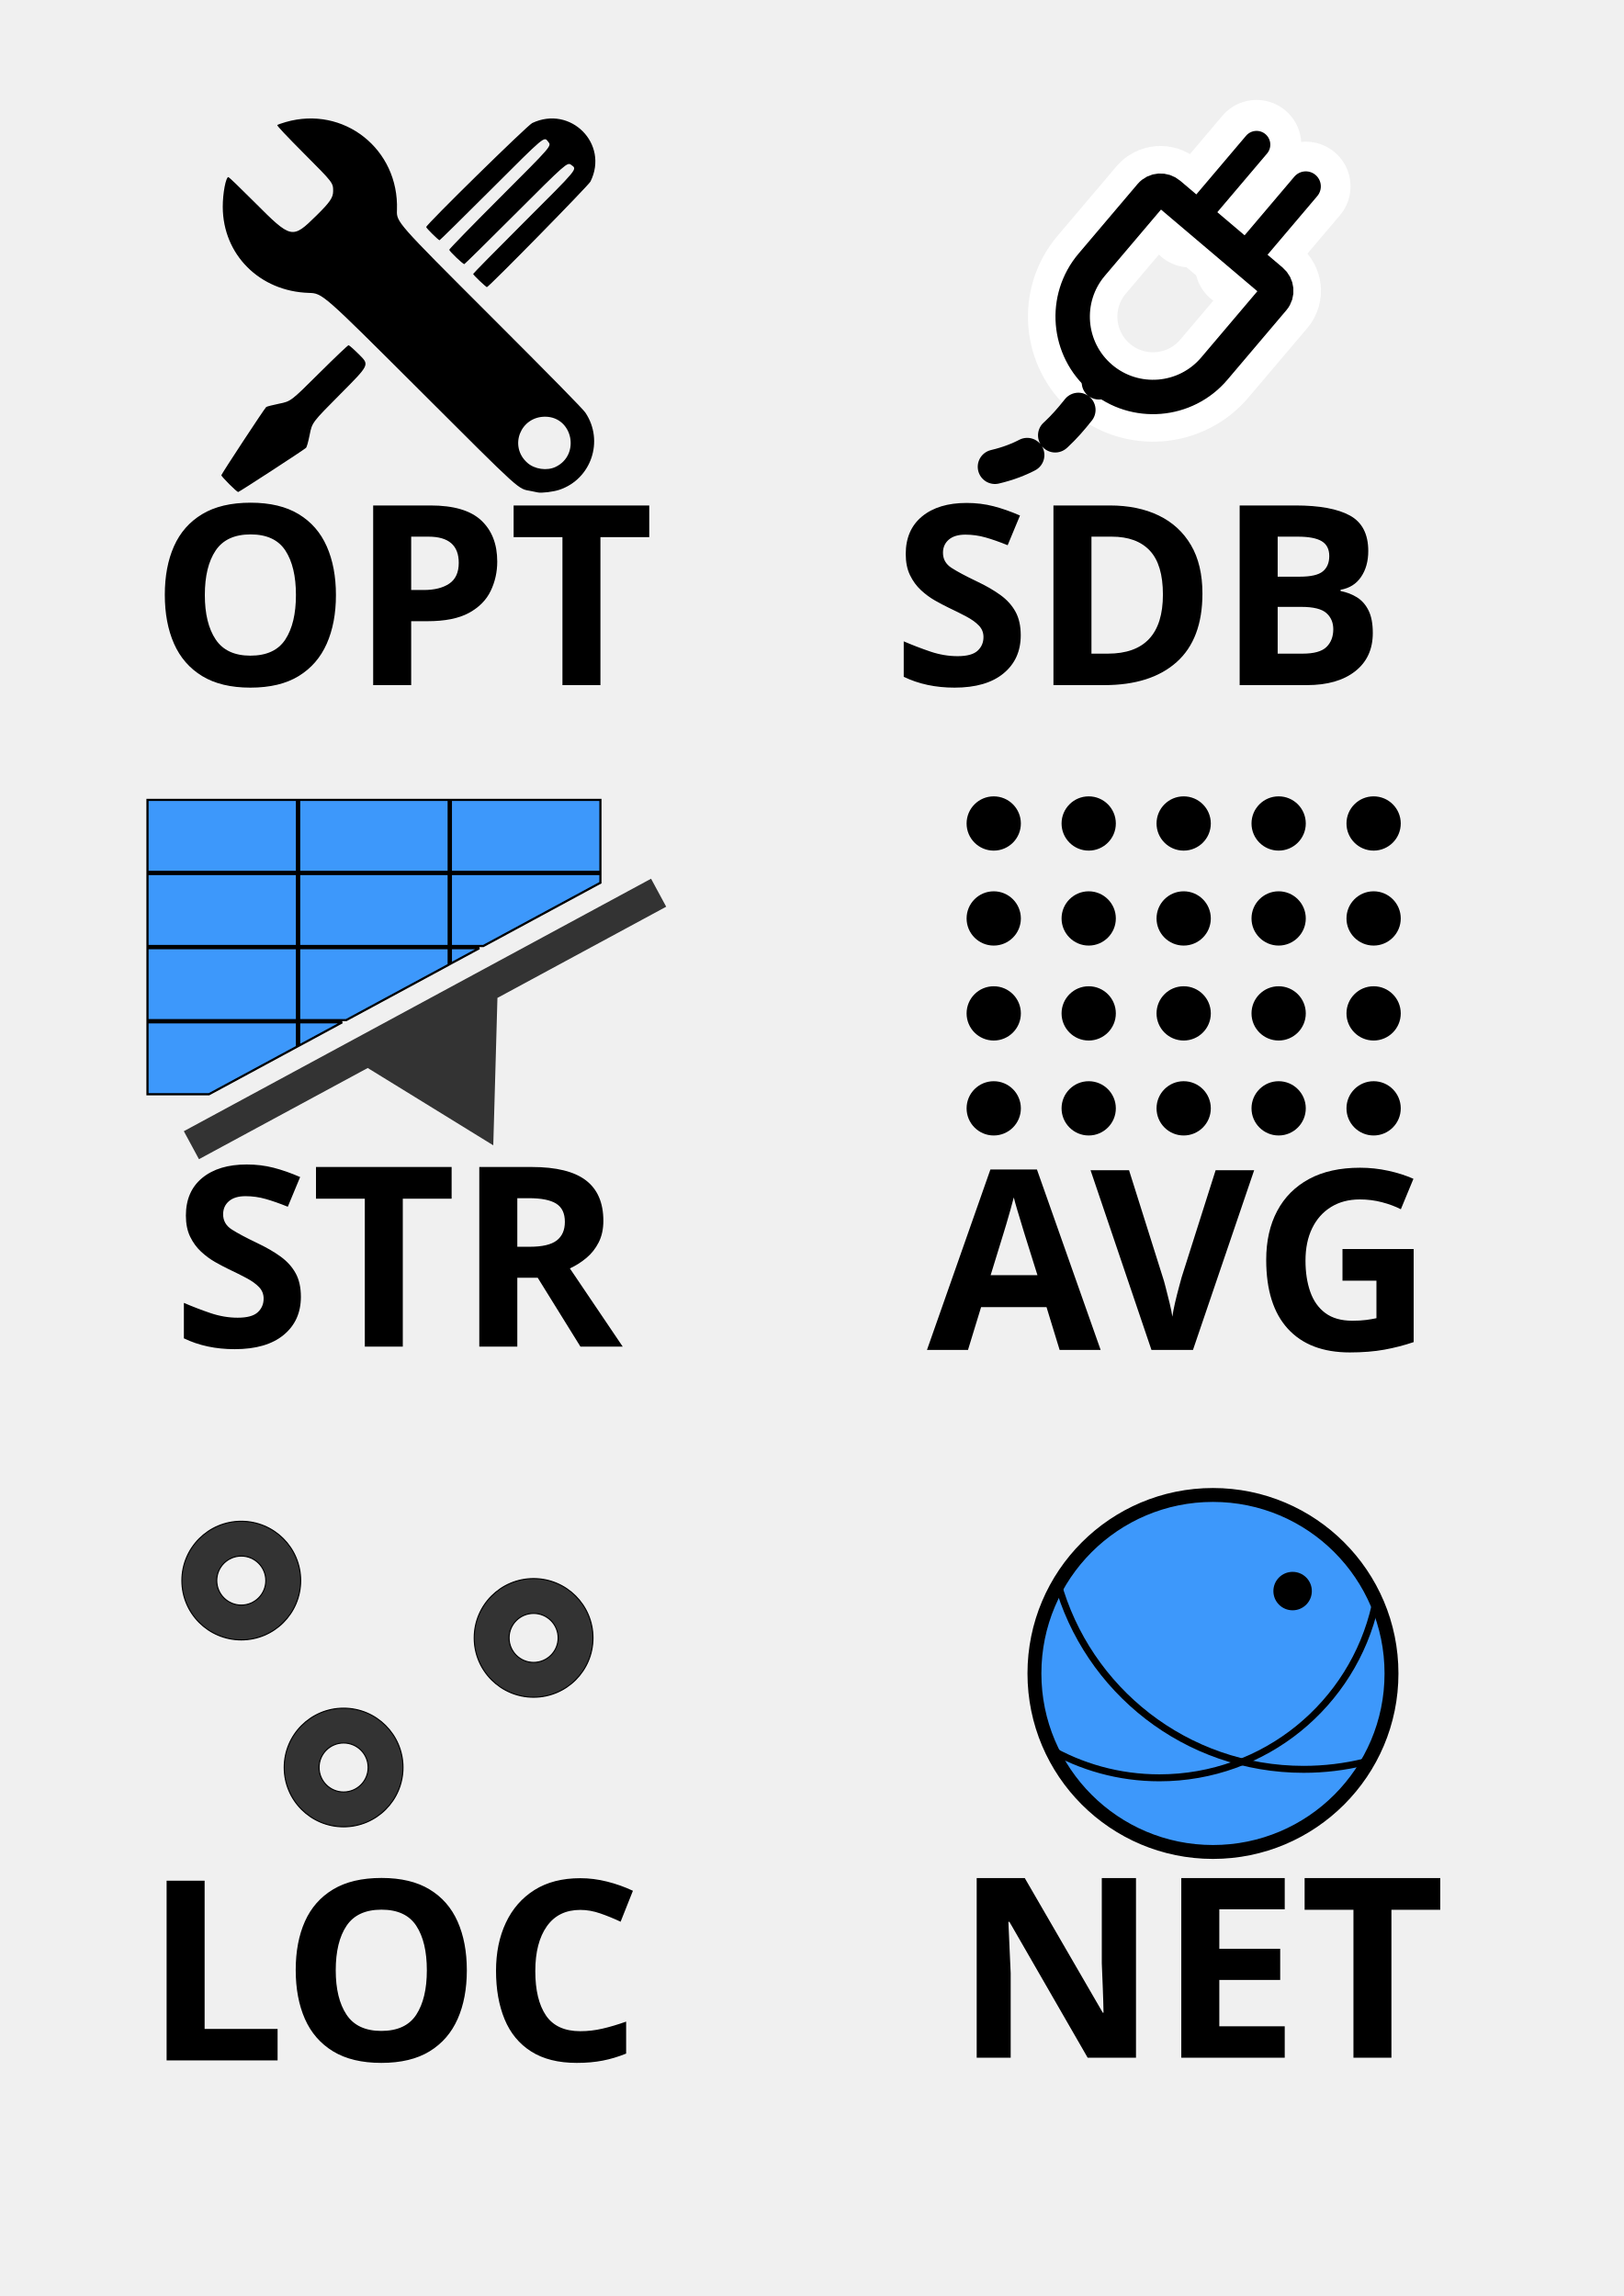
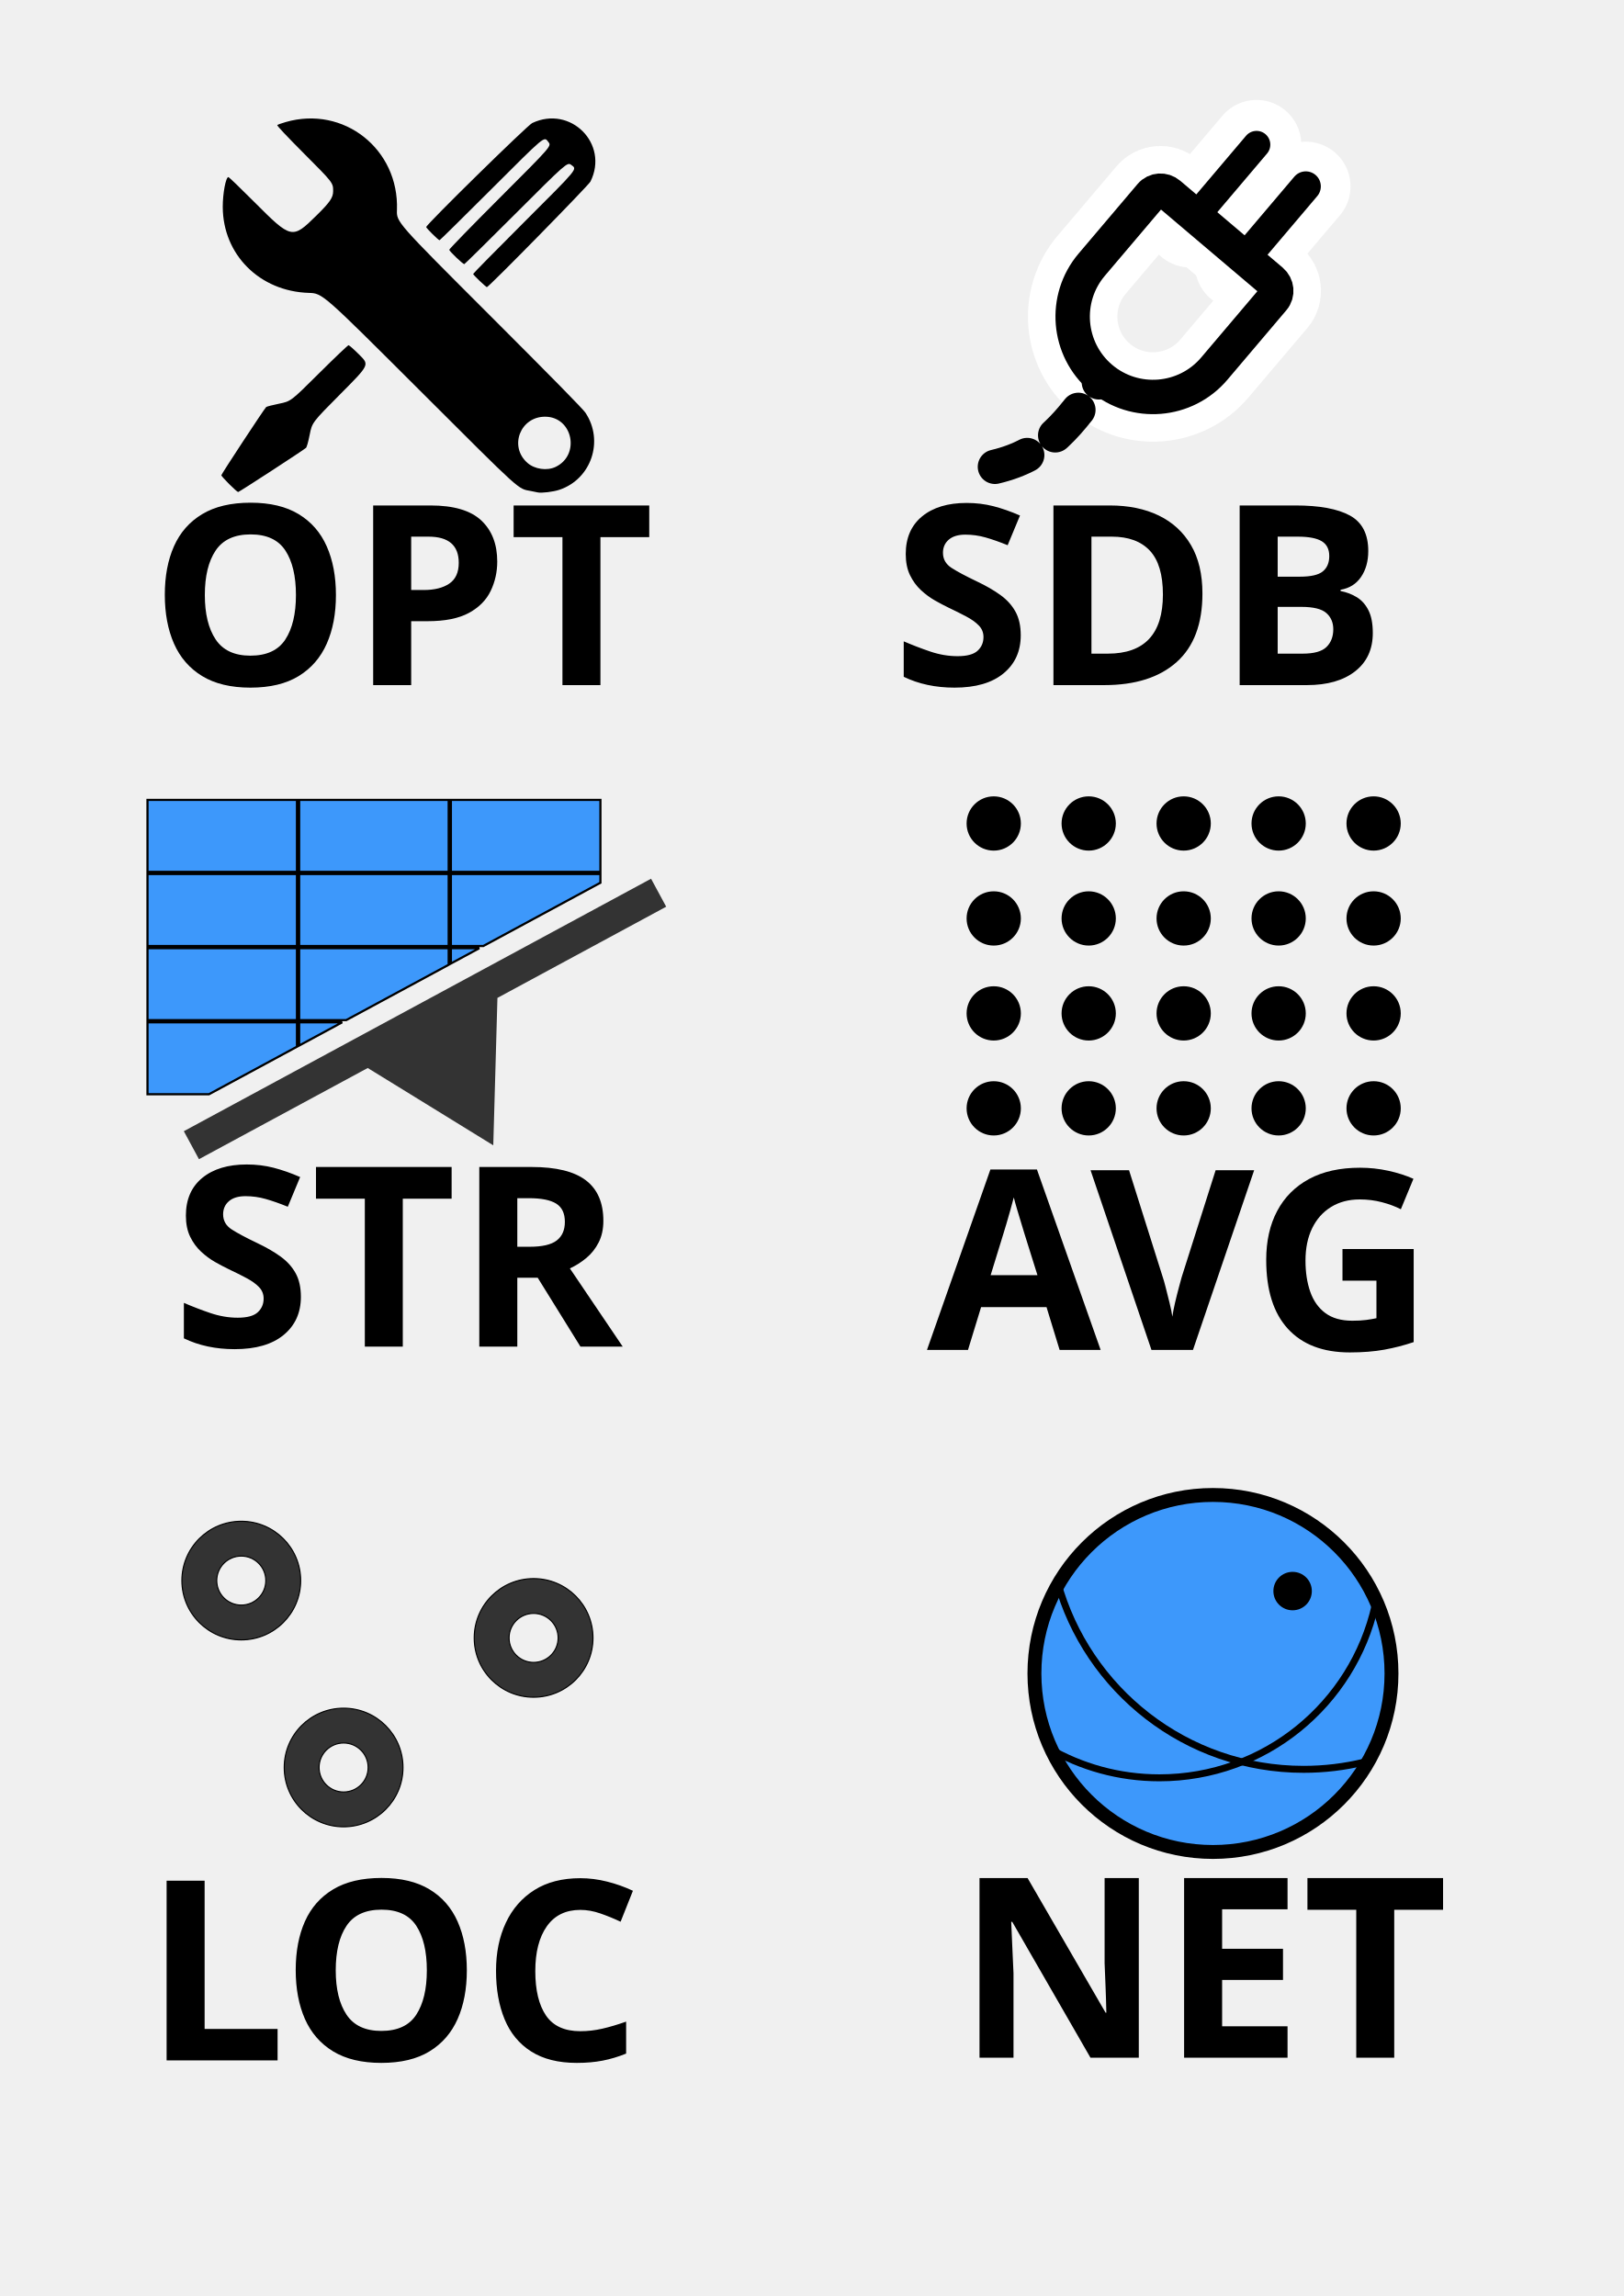
<svg xmlns="http://www.w3.org/2000/svg" width="744.094" height="1052.362" id="svg2" version="1.1">
  <defs id="defs4" />
  <g id="layer1">
    <text xml:space="preserve" style="font-style:normal;font-weight:normal;line-height:0%;font-family:sans-serif;letter-spacing:0px;word-spacing:0px;fill:#000000;fill-opacity:1;stroke:none" x="68.84" y="314.018" id="text3908">
      <tspan id="tspan3910" x="68.84" y="314.018" style="font-style:normal;font-variant:normal;font-weight:bold;font-stretch:normal;font-size:115.324px;line-height:1.25;font-family:Ubuntu;-inkscape-font-specification:'Ubuntu Bold'">OPT</tspan>
    </text>
    <rect style="fill:none;stroke:none;stroke-width:0.92;stroke-opacity:1" id="rect3916" width="283.25" height="283.25" x="47.802" y="47.651" />
    <g id="g3912-0" transform="translate(2.279384,302.787)">
      <path id="rect2985-5" d="m 65.312,63.844 0,32.969 68.5,0 0,-32.969 -68.5,0 z m 69.5,0 0,32.969 68.531,0 0,-32.969 -68.531,0 z m 69.531,0 0,32.969 68.531,0 0,-32.969 -68.531,0 z M 65.312,97.812 l 0,33 68.5,0 0,-33 -68.5,0 z m 69.5,0 0,33 68.531,0 0,-33 -68.531,0 z m 69.531,0 0,33 14.875,0 53.656,-29 0,-4 -68.531,0 z m -139.031,34 0,32.969 68.5,0 0,-32.969 -68.5,0 z m 69.5,0 0,32.969 21.562,0 46.969,-25.375 0,-7.594 -68.531,0 z m 69.531,0 0,7.031 13.031,-7.031 -13.031,0 z m -139.031,33.969 0,32.969 28.188,0 40.312,-21.781 0,-11.188 -68.5,0 z m 69.5,0 0,10.656 19.719,-10.656 -19.719,0 z" style="fill:#007aff;fill-opacity:0.744;fill-rule:evenodd;stroke:#000000;stroke-width:1px;stroke-linecap:butt;stroke-linejoin:miter;stroke-opacity:1" />
      <path id="rect3086-6" d="m 223.773,222.168 1.194,-42.227 0.713,-25.344 77.337,-41.798 -6.934,-12.829 -69.939,37.8 -74.239,40.124 -69.939,37.8 6.934,12.829 77.337,-41.798 21.592,13.289 35.944,22.155 z" style="fill:#333333;fill-rule:evenodd;stroke:none" />
    </g>
    <text xml:space="preserve" style="font-style:normal;font-weight:normal;line-height:0%;font-family:sans-serif;letter-spacing:0px;word-spacing:0px;fill:#000000;fill-opacity:1;stroke:none" x="78.955" y="617.229" id="text3908-0">
      <tspan id="tspan3910-0" x="78.955" y="617.229" style="font-style:normal;font-variant:normal;font-weight:bold;font-stretch:normal;font-size:115.324px;line-height:1.25;font-family:Ubuntu;-inkscape-font-specification:'Ubuntu Bold'">STR</tspan>
    </text>
    <rect style="fill:none;stroke:none;stroke-width:0.92;stroke-opacity:1" id="rect3916-4" width="283.25" height="283.25" x="44.569" y="350.863" />
    <text xml:space="preserve" style="font-style:normal;font-weight:normal;line-height:0%;font-family:sans-serif;letter-spacing:0px;word-spacing:0px;fill:#000000;fill-opacity:1;stroke:none" x="65.976" y="944.362" id="text3908-9">
      <tspan id="tspan3910-4" x="65.976" y="944.362" style="font-style:normal;font-variant:normal;font-weight:bold;font-stretch:normal;font-size:115.324px;line-height:1.25;font-family:Ubuntu;-inkscape-font-specification:'Ubuntu Bold'">LOC</tspan>
    </text>
    <rect style="fill:none;stroke:none;stroke-width:0.92;stroke-opacity:1" id="rect3916-6" width="283.25" height="283.25" x="41.983" y="677.995" />
    <path style="fill:#000000" d="m 246.369,225.688 c -0.43,-0.098 -1.751,-0.369 -2.934,-0.602 -6.389,-1.257 -3.314,1.526 -51.836,-46.909 -43.816,-43.737 -43.816,-43.737 -50.075,-43.93 -22.518,-0.694 -39.371,-17.527 -39.442,-39.395 -0.02,-6.202 1.395,-13.693 2.588,-13.693 0.262,0 5.581,5.117 11.819,11.371 17.083,17.126 17.41,17.198 28.504,6.283 6.214,-6.113 7.671,-8.24 7.675,-11.199 0.004,-3.844 0.008,-3.839 -13.414,-17.305 -8.021,-8.048 -12.432,-12.746 -12.191,-12.984 0.208,-0.205 1.944,-0.826 3.86,-1.379 26.59,-7.687 52.003,12.409 50.987,40.319 -0.201,5.52 -0.201,5.52 42.224,47.924 29.029,29.014 42.966,43.211 44.139,44.961 8.643,12.892 2.705,30.457 -11.951,35.35 -2.822,0.942 -8.211,1.586 -9.953,1.189 z m 8.216,-11.669 c 11.427,-5.423 7.949,-22.838 -4.598,-23.023 -11.502,-0.169 -16.891,13.587 -8.289,21.158 3.32,2.923 8.943,3.736 12.887,1.864 z m -149.55,7.873 c -1.986,-1.994 -3.611,-3.817 -3.611,-4.051 0,-0.54 19.833,-30.711 20.568,-31.289 0.301,-0.237 2.971,-0.924 5.932,-1.527 5.384,-1.097 5.384,-1.097 18.302,-13.946 7.105,-7.067 13.181,-12.85 13.503,-12.85 0.322,0 2.604,2.024 5.071,4.498 4.486,4.498 4.486,4.498 -8.636,17.702 -13.122,13.204 -13.122,13.204 -14.231,18.77 -0.694,3.481 -1.345,5.769 -1.737,6.109 -1.393,1.205 -30.596,20.21 -31.055,20.21 -0.272,0 -2.119,-1.632 -4.105,-3.626 z m 114.823,-93.102 c -1.664,-1.56 -3.026,-3.013 -3.026,-3.229 9e-5,-0.216 10.392,-10.779 23.094,-23.473 25.577,-25.562 24.642,-24.426 21.823,-26.522 -1.761,-1.309 -2.322,-0.816 -25.956,22.82 -12.471,12.473 -22.832,22.678 -23.023,22.678 -0.668,0 -6.892,-5.947 -6.892,-6.585 0,-0.354 10.387,-11.036 23.082,-23.737 24.187,-24.2 23.828,-23.784 22.271,-25.764 -1.956,-2.486 -1.073,-3.225 -26.372,22.051 -12.707,12.695 -23.251,23.082 -23.431,23.082 -0.5,0 -6.112,-5.548 -6.112,-6.043 0,-1.132 46.347,-46.613 48.578,-47.67 17.562,-8.323 35.323,9.524 26.694,26.824 -0.893,1.791 -46.63,48.405 -47.494,48.405 -0.115,0 -1.571,-1.276 -3.235,-2.836 z" id="path3790" />
    <path id="path3801" d="m 157.465,782.939 c -15.029,0 -27.211,12.17 -27.211,27.184 0,15.013 12.183,27.184 27.211,27.184 15.029,0 27.211,-12.17 27.211,-27.184 0,-15.013 -12.183,-27.184 -27.211,-27.184 z m 0,15.951 c 6.207,0 11.244,5.031 11.244,11.232 0,6.201 -5.036,11.232 -11.244,11.232 -6.207,0 -11.244,-5.031 -11.244,-11.232 0,-6.201 5.036,-11.232 11.244,-11.232 z" style="color:#000000;fill:#333333;fill-opacity:1;fill-rule:nonzero;stroke:#000000;stroke-width:0.5;stroke-linecap:butt;stroke-linejoin:miter;stroke-miterlimit:4;stroke-opacity:1;stroke-dasharray:none;stroke-dashoffset:0;marker:none;visibility:visible;display:inline;overflow:visible;enable-background:accumulate" />
    <path id="path3803" d="m 244.534,723.544 c -15.029,0 -27.211,12.17 -27.211,27.184 0,15.013 12.183,27.184 27.211,27.184 15.029,0 27.211,-12.17 27.211,-27.184 0,-15.013 -12.183,-27.184 -27.211,-27.184 z m 0,15.951 c 6.207,0 11.244,5.031 11.244,11.232 0,6.201 -5.036,11.232 -11.244,11.232 -6.207,0 -11.244,-5.031 -11.244,-11.232 0,-6.201 5.036,-11.232 11.244,-11.232 z" style="color:#000000;fill:#333333;fill-opacity:1;fill-rule:nonzero;stroke:#000000;stroke-width:0.5;stroke-linecap:butt;stroke-linejoin:miter;stroke-miterlimit:4;stroke-opacity:1;stroke-dasharray:none;stroke-dashoffset:0;marker:none;visibility:visible;display:inline;overflow:visible;enable-background:accumulate" />
    <path id="path3805" d="m 110.57,697.268 c -15.029,0 -27.211,12.17 -27.211,27.184 0,15.013 12.183,27.184 27.211,27.184 15.029,0 27.211,-12.17 27.211,-27.184 0,-15.013 -12.183,-27.184 -27.211,-27.184 z m 0,15.951 c 6.207,0 11.244,5.031 11.244,11.232 0,6.201 -5.036,11.232 -11.244,11.232 -6.207,0 -11.244,-5.031 -11.244,-11.232 0,-6.201 5.036,-11.232 11.244,-11.232 z" style="color:#000000;fill:#333333;fill-opacity:1;fill-rule:nonzero;stroke:#000000;stroke-width:0.5;stroke-linecap:butt;stroke-linejoin:miter;stroke-miterlimit:4;stroke-opacity:1;stroke-dasharray:none;stroke-dashoffset:0;marker:none;visibility:visible;display:inline;overflow:visible;enable-background:accumulate" />
-     <text xml:space="preserve" style="font-style:normal;font-weight:normal;line-height:0%;font-family:sans-serif;letter-spacing:0px;word-spacing:0px;fill:#000000;fill-opacity:1;stroke:none" x="437.216" y="943.151" id="text3908-9-1">
-       <tspan id="tspan3910-4-7" x="437.216" y="943.151" style="font-style:normal;font-variant:normal;font-weight:bold;font-stretch:normal;font-size:115.324px;line-height:1.25;font-family:Ubuntu;-inkscape-font-specification:'Ubuntu Bold'">NET</tspan>
+     <text xml:space="preserve" style="font-style:normal;font-weight:normal;line-height:0%;font-family:sans-serif;letter-spacing:0px;word-spacing:0px;fill:#000000;fill-opacity:1;stroke:none" x="438.502" y="943.151" id="text3908-9-1">
+       <tspan id="tspan3910-4-7" x="438.502" y="943.151" style="font-style:normal;font-variant:normal;font-weight:bold;font-stretch:normal;font-size:115.324px;line-height:1.25;font-family:Ubuntu;-inkscape-font-specification:'Ubuntu Bold'">NET</tspan>
    </text>
-     <rect style="fill:none;stroke:none" id="rect3916-6-4" width="283.25" height="283.25" x="413.223" y="676.784" />
+     <rect style="fill:none;stroke:none" id="rect3916-6-4" width="283.25" height="283.25" x="414.238" y="676.784" />
    <g id="g3830" transform="matrix(0.7962553,0,0,0.7962553,871.794,287.8026)">
      <path transform="translate(-37.93834,3.161529)" d="M -256.084,598.683 A 102.75,102.75 0 0 1 -358.834,701.433 102.75,102.75 0 0 1 -461.583,598.683 102.75,102.75 0 0 1 -358.834,495.933 102.75,102.75 0 0 1 -256.084,598.683 Z" id="path3031" style="fill:#007aff;fill-opacity:0.745;stroke:#000000;stroke-width:8;stroke-miterlimit:4;stroke-opacity:1;stroke-dasharray:none" />
      <path id="path3802" d="m -309.723,652.868 c -11.181,2.724 -22.864,4.168 -34.884,4.168 -67.643,0 -124.606,-45.727 -141.664,-107.956" style="fill:none;stroke:#000000;stroke-width:4;stroke-linecap:butt;stroke-linejoin:round;stroke-miterlimit:4;stroke-opacity:1;stroke-dasharray:none;stroke-dashoffset:0" />
      <path id="path3826" d="m -303.443,562.695 c -12.768,56.792 -63.506,99.218 -124.154,99.218 -23.366,0 -45.26,-6.298 -64.08,-17.288" style="fill:none;stroke:#000000;stroke-width:4;stroke-linecap:butt;stroke-linejoin:round;stroke-miterlimit:4;stroke-opacity:1;stroke-dashoffset:0" />
      <path transform="translate(-118.5573,135.9457)" d="m -221.307,418.476 a 11.065,11.065 0 0 1 -11.065,11.065 11.065,11.065 0 0 1 -11.065,-11.065 11.065,11.065 0 0 1 11.065,-11.065 11.065,11.065 0 0 1 11.065,11.065 z" id="path3828" style="fill:#000000;fill-opacity:1;stroke:none" />
    </g>
    <text id="text3006" y="618.724" x="424.809" style="font-style:normal;font-weight:normal;line-height:0%;font-family:sans-serif;letter-spacing:0px;word-spacing:0px;fill:#000000;fill-opacity:1;stroke:none" xml:space="preserve">
      <tspan style="font-style:normal;font-variant:normal;font-weight:bold;font-stretch:normal;font-size:115.324px;line-height:1.25;font-family:Ubuntu;-inkscape-font-specification:'Ubuntu Bold'" y="618.724" x="424.809" id="tspan3008">AVG</tspan>
    </text>
    <rect y="352.358" x="400.817" height="283.25" width="283.25" id="rect3010" style="fill:none;stroke:none" />
    <path id="use3140" style="color:black;fill:black;fill-opacity:1;fill-rule:nonzero;stroke:none;stroke-width:1;marker:none;visibility:visible;display:inline;overflow:visible;enable-background:accumulate" d="m 641.921,508.005 c 0,6.868 -5.567,12.435 -12.435,12.435 -6.868,0 -12.435,-5.567 -12.435,-12.435 0,-6.868 5.567,-12.435 12.435,-12.435 6.868,0 12.435,5.567 12.435,12.435 z m 0,-43.522 c 0,6.868 -5.567,12.435 -12.435,12.435 -6.868,0 -12.435,-5.567 -12.435,-12.435 0,-6.868 5.567,-12.435 12.435,-12.435 6.868,0 12.435,5.567 12.435,12.435 z m 0,-43.522 c 0,6.868 -5.567,12.435 -12.435,12.435 -6.868,0 -12.435,-5.567 -12.435,-12.435 0,-6.868 5.567,-12.435 12.435,-12.435 6.868,0 12.435,5.567 12.435,12.435 z m 0,-43.522 c 0,6.868 -5.567,12.435 -12.435,12.435 -6.868,0 -12.435,-5.567 -12.435,-12.435 0,-6.868 5.567,-12.435 12.435,-12.435 6.868,0 12.435,5.567 12.435,12.435 z M 598.399,508.005 c 0,6.868 -5.567,12.435 -12.435,12.435 -6.868,0 -12.435,-5.567 -12.435,-12.435 0,-6.868 5.567,-12.435 12.435,-12.435 6.868,0 12.435,5.567 12.435,12.435 z m 0,-43.522 c 0,6.868 -5.567,12.435 -12.435,12.435 -6.868,0 -12.435,-5.567 -12.435,-12.435 0,-6.868 5.567,-12.435 12.435,-12.435 6.868,0 12.435,5.567 12.435,12.435 z m 0,-43.522 c 0,6.868 -5.567,12.435 -12.435,12.435 -6.868,0 -12.435,-5.567 -12.435,-12.435 0,-6.868 5.567,-12.435 12.435,-12.435 6.868,0 12.435,5.567 12.435,12.435 z m 0,-43.522 c 0,6.868 -5.567,12.435 -12.435,12.435 -6.868,0 -12.435,-5.567 -12.435,-12.435 0,-6.868 5.567,-12.435 12.435,-12.435 6.868,0 12.435,5.567 12.435,12.435 z m -43.522,130.567 c 0,6.868 -5.567,12.435 -12.435,12.435 -6.868,0 -12.435,-5.567 -12.435,-12.435 0,-6.868 5.567,-12.435 12.435,-12.435 6.868,0 12.435,5.567 12.435,12.435 z m 0,-43.522 c 0,6.868 -5.567,12.435 -12.435,12.435 -6.868,0 -12.435,-5.567 -12.435,-12.435 0,-6.868 5.567,-12.435 12.435,-12.435 6.868,0 12.435,5.567 12.435,12.435 z m 0,-43.522 c 0,6.868 -5.567,12.435 -12.435,12.435 -6.868,0 -12.435,-5.567 -12.435,-12.435 0,-6.868 5.567,-12.435 12.435,-12.435 6.868,0 12.435,5.567 12.435,12.435 z m 0,-43.522 c 0,6.868 -5.567,12.435 -12.435,12.435 -6.868,0 -12.435,-5.567 -12.435,-12.435 0,-6.868 5.567,-12.435 12.435,-12.435 6.868,0 12.435,5.567 12.435,12.435 z m -43.522,130.567 c 0,6.868 -5.567,12.435 -12.435,12.435 -6.868,0 -12.435,-5.567 -12.435,-12.435 0,-6.868 5.567,-12.435 12.435,-12.435 6.868,0 12.435,5.567 12.435,12.435 z m 0,-43.522 c 0,6.868 -5.567,12.435 -12.435,12.435 -6.868,0 -12.435,-5.567 -12.435,-12.435 0,-6.868 5.567,-12.435 12.435,-12.435 6.868,0 12.435,5.567 12.435,12.435 z m 0,-43.522 c 0,6.868 -5.567,12.435 -12.435,12.435 -6.868,0 -12.435,-5.567 -12.435,-12.435 0,-6.868 5.567,-12.435 12.435,-12.435 6.868,0 12.435,5.567 12.435,12.435 z m 0,-43.522 c 0,6.868 -5.567,12.435 -12.435,12.435 -6.868,0 -12.435,-5.567 -12.435,-12.435 0,-6.868 5.567,-12.435 12.435,-12.435 6.868,0 12.435,5.567 12.435,12.435 z m -43.522,130.567 c 0,6.868 -5.567,12.435 -12.435,12.435 -6.868,0 -12.435,-5.567 -12.435,-12.435 0,-6.868 5.567,-12.435 12.435,-12.435 6.868,0 12.435,5.567 12.435,12.435 z m 0,-43.522 c 0,6.868 -5.567,12.435 -12.435,12.435 -6.868,0 -12.435,-5.567 -12.435,-12.435 0,-6.868 5.567,-12.435 12.435,-12.435 6.868,0 12.435,5.567 12.435,12.435 z m 0,-43.522 c 0,6.868 -5.567,12.435 -12.435,12.435 -6.868,0 -12.435,-5.567 -12.435,-12.435 0,-6.868 5.567,-12.435 12.435,-12.435 6.868,0 12.435,5.567 12.435,12.435 z m -10e-6,-43.522 c 0,6.868 -5.567,12.435 -12.435,12.435 -6.868,0 -12.435,-5.567 -12.435,-12.435 0,-6.868 5.567,-12.435 12.435,-12.435 6.868,0 12.435,5.567 12.435,12.435 z" />
    <text id="text851" y="314.018" x="408.84" style="font-style:normal;font-weight:normal;line-height:0%;font-family:sans-serif;letter-spacing:0px;word-spacing:0px;fill:#000000;fill-opacity:1;stroke:none" xml:space="preserve">
      <tspan style="font-style:normal;font-variant:normal;font-weight:bold;font-stretch:normal;font-size:115.324px;line-height:1.25;font-family:Ubuntu;-inkscape-font-specification:'Ubuntu Bold'" y="314.018" x="408.84" id="tspan849">SDB</tspan>
    </text>
    <rect y="47.651" x="387.802" height="283.25" width="283.25" id="rect853" style="fill:none;stroke:none;stroke-width:0.92;stroke-opacity:1" />
    <g id="g879" transform="matrix(5.044971,0,0,5.044971,432.2948,-58.869)">
      <path d="m 26.91,35.699 6.016,-7.096" style="fill:none;stroke:#ffffff;stroke-width:8.125;stroke-linecap:round;stroke-linejoin:round" id="path1763" />
      <path d="M 22.437,31.906 28.453,24.81" style="fill:none;stroke:#ffffff;stroke-width:8.125;stroke-linecap:round;stroke-linejoin:round" id="path1764" />
      <path d="m 29.811,37.168 c 0.507,0.431 0.582,1.177 0.163,1.67 l -5.358,6.32 C 22.011,48.23 17.4,48.61 14.327,46.005 11.255,43.4 10.875,38.789 13.48,35.716 l 5.358,-6.319 c 0.419,-0.494 1.167,-0.543 1.674,-0.112 z" style="fill:none;stroke:#ffffff;stroke-width:8.125;stroke-linecap:round;stroke-linejoin:round" id="path1765" />
      <path d="m 4.689,54.078 c 4.795,-1.126 6.842,-4.094 9.524,-7.785" style="fill:none;stroke:#000000;stroke-width:3.125;stroke-linecap:round;stroke-linejoin:round;stroke-dasharray:3.125, 3.125" id="path818" />
      <path d="M 27.774,34.68 32.926,28.603" style="fill:none;fill-rule:evenodd;stroke:#000000;stroke-width:2.731;stroke-linecap:round;stroke-linejoin:round" id="path2834" />
      <path d="M 23.227,30.974 28.453,24.81" style="fill:none;fill-rule:evenodd;stroke:#000000;stroke-width:2.5;stroke-linecap:round;stroke-linejoin:round" id="path2836" />
      <path d="m 29.811,37.168 c 0.507,0.431 0.582,1.177 0.163,1.67 l -5.358,6.32 C 22.011,48.23 17.4,48.61 14.327,46.005 11.255,43.4 10.875,38.789 13.48,35.716 l 5.358,-6.319 c 0.419,-0.494 1.167,-0.543 1.674,-0.112 z" style="fill:none;fill-rule:evenodd;stroke:#000000;stroke-width:3.125;stroke-linecap:round;stroke-linejoin:round" id="path1238" />
    </g>
+     <g id="g887" transform="matrix(2.788282,0,0,2.788282,849.0112,704.3479)">
+       <path d="m 6.326,4.674 c -1.312,0 -2.367,1.38 -2.367,3.094 v 46 c 0,1.714 1.056,3.094 2.367,3.094 h 47.45 c 1.311,0 2.367,-1.38 2.367,-3.094 v -46 c 0,-1.714 -1.056,-3.094 -2.367,-3.094 h -47.45 z" transform="matrix(0.97014,0,0,0.97014,0.84436,0.15094)" style="fill:none;stroke:#ffffff;stroke-width:8.375;stroke-linecap:round;stroke-linejoin:round" id="path1761" />
+       <path d="m 6.326,4.674 c -1.312,0 -2.367,1.38 -2.367,3.094 v 46 c 0,1.714 1.056,3.094 2.367,3.094 h 47.45 c 1.311,0 2.367,-1.38 2.367,-3.094 v -46 c 0,-1.714 -1.056,-3.094 -2.367,-3.094 h -47.45 z" transform="matrix(0.97014,0,0,0.97014,0.84436,0.15094)" style="fill:#ffffff;fill-rule:evenodd" id="path1128" />
+       <path d="m 6.28,4.482 c -1.286,0 -2.321,1.035 -2.321,2.321 v 4.079 c 0,1.286 1.035,2.321 2.321,2.321 h 47.542 c 1.286,0 2.321,-1.035 2.321,-2.321 V 6.803 c 0,-1.286 -1.035,-2.321 -2.321,-2.321 z" transform="matrix(0.97014,0,0,0.97014,0.84436,0.15094)" style="fill:#007aff;fill-opacity:0.745;fill-rule:evenodd;stroke-width:3.125;stroke-linecap:round;stroke-linejoin:round" id="rect922" />
+       <path d="m 6.326,4.674 c -1.312,0 -2.367,1.38 -2.367,3.094 v 46 c 0,1.714 1.056,3.094 2.367,3.094 h 47.45 c 1.311,0 2.367,-1.38 2.367,-3.094 v -46 c 0,-1.714 -1.056,-3.094 -2.367,-3.094 h -47.45 z" transform="matrix(0.97014,0,0,0.97014,0.84436,0.15094)" style="fill:none;stroke:#000000;stroke-width:3.221;stroke-linecap:round;stroke-linejoin:round" id="rect1561" />
+       <path d="m 3.959,10.882 c 0,1.286 1.035,2.321 2.321,2.321 h 47.546 c 1.286,0 2.321,-1.035 2.321,-2.321" transform="matrix(0.97014,0,0,0.97014,0.84436,0.15094)" style="fill:none;stroke:#000000;stroke-width:3.221;stroke-linecap:round;stroke-linejoin:round" id="rect1558" />
+       <g transform="matrix(0.78432,0,0,0.78432,13.762,1.0095)" id="g3919">
+         <g id="g1713">
+           <path d="M 19.752,46.033 C 7.026,55.314 7.026,55.314 7.026,55.314 l 7.841,-13.667 z" style="fill:none;stroke:#ffffff;stroke-width:10.359;stroke-linecap:round;stroke-linejoin:round" id="path1075" />
+           <rect x="-45.458" y="-20.824" width="6.467" height="46.57" transform="matrix(-0.7409,-0.67162,0.66989,-0.74246,0,0)" style="fill:none;stroke:#ffffff;stroke-width:10.359;stroke-linecap:round;stroke-linejoin:round" id="rect1076" />
+           <path d="m 49.611,10.417 c 0.835,0.757 2.105,0.702 2.849,-0.123 C 53.205,9.469 53.132,8.196 52.298,7.44 L 49.848,5.22 C 49.014,4.463 47.743,4.518 46.999,5.343 46.255,6.168 46.327,7.441 47.162,8.197 Z" style="fill:none;stroke:#ffffff;stroke-width:10.359;stroke-linecap:round;stroke-linejoin:round" id="path1078" />
+         </g>
+         <g transform="matrix(0.98679,0,0,0.9891,0.34843,-0.051865)" id="g1540">
+           <path transform="matrix(-1.5263,-1.3804,1.3804,-1.5263,85.505,171.65)" d="m 64.489,23.609 c 1.59,-7.585 1.59,-7.585 1.59,-7.585 l 1.64,7.57 z" style="fill:#000000;fill-rule:evenodd;stroke:#000000;stroke-width:1.96;stroke-linecap:round;stroke-linejoin:round" id="path599" />
+           <rect x="64.511" y="23.617" width="3.181" height="22.903" transform="matrix(-1.5263,-1.3804,1.3804,-1.5263,85.505,171.65)" style="fill:#ffffff;fill-rule:evenodd;stroke:#000000;stroke-width:1.96;stroke-linecap:round;stroke-linejoin:round" id="rect598" />
+           <path transform="matrix(-1.0042,-0.90819,0.90819,-1.0042,54.567,126.9)" d="m 61.966,18.726 c 0,0.343 -0.278,0.621 -0.62,0.621 -0.342,0 -0.62,-0.278 -0.62,-0.621 0,-0.342 0.278,-0.62 0.62,-0.62 0.342,0 0.62,0.278 0.62,0.62 z" style="fill:#000000;fill-rule:evenodd;stroke:#000000;stroke-width:2.979;stroke-linecap:round;stroke-linejoin:round" id="path600" />
+           <path transform="matrix(-1.5263,-1.3804,1.3804,-1.5263,85.505,171.65)" d="m 65.32,46.449 c -0.554,0 -1,0.44 -1,0.986 0,0.546 0.446,0.986 1,0.986 h 1.627 c 0.554,0 1,-0.44 1,-0.986 0,-0.546 -0.446,-0.986 -1,-0.986 z" style="fill:#ffffff;fill-rule:evenodd;stroke:#000000;stroke-width:1.96;stroke-linecap:round;stroke-linejoin:round" id="rect601" />
+         </g>
+       </g>
+     </g>
+     <text id="text891" y="961.035" x="817.771" style="font-style:normal;font-weight:normal;line-height:0%;font-family:sans-serif;letter-spacing:0px;word-spacing:0px;fill:#000000;fill-opacity:1;stroke:none" xml:space="preserve">
+       <tspan style="font-style:normal;font-variant:normal;font-weight:bold;font-stretch:normal;font-size:115.324px;line-height:1.25;font-family:Ubuntu;-inkscape-font-specification:'Ubuntu Bold'" y="961.035" x="817.771" id="tspan889">EDT</tspan>
+     </text>
+     <rect y="694.669" x="791.029" height="283.25" width="283.25" id="rect893" style="fill:none;stroke:none" />
  </g>
</svg>
